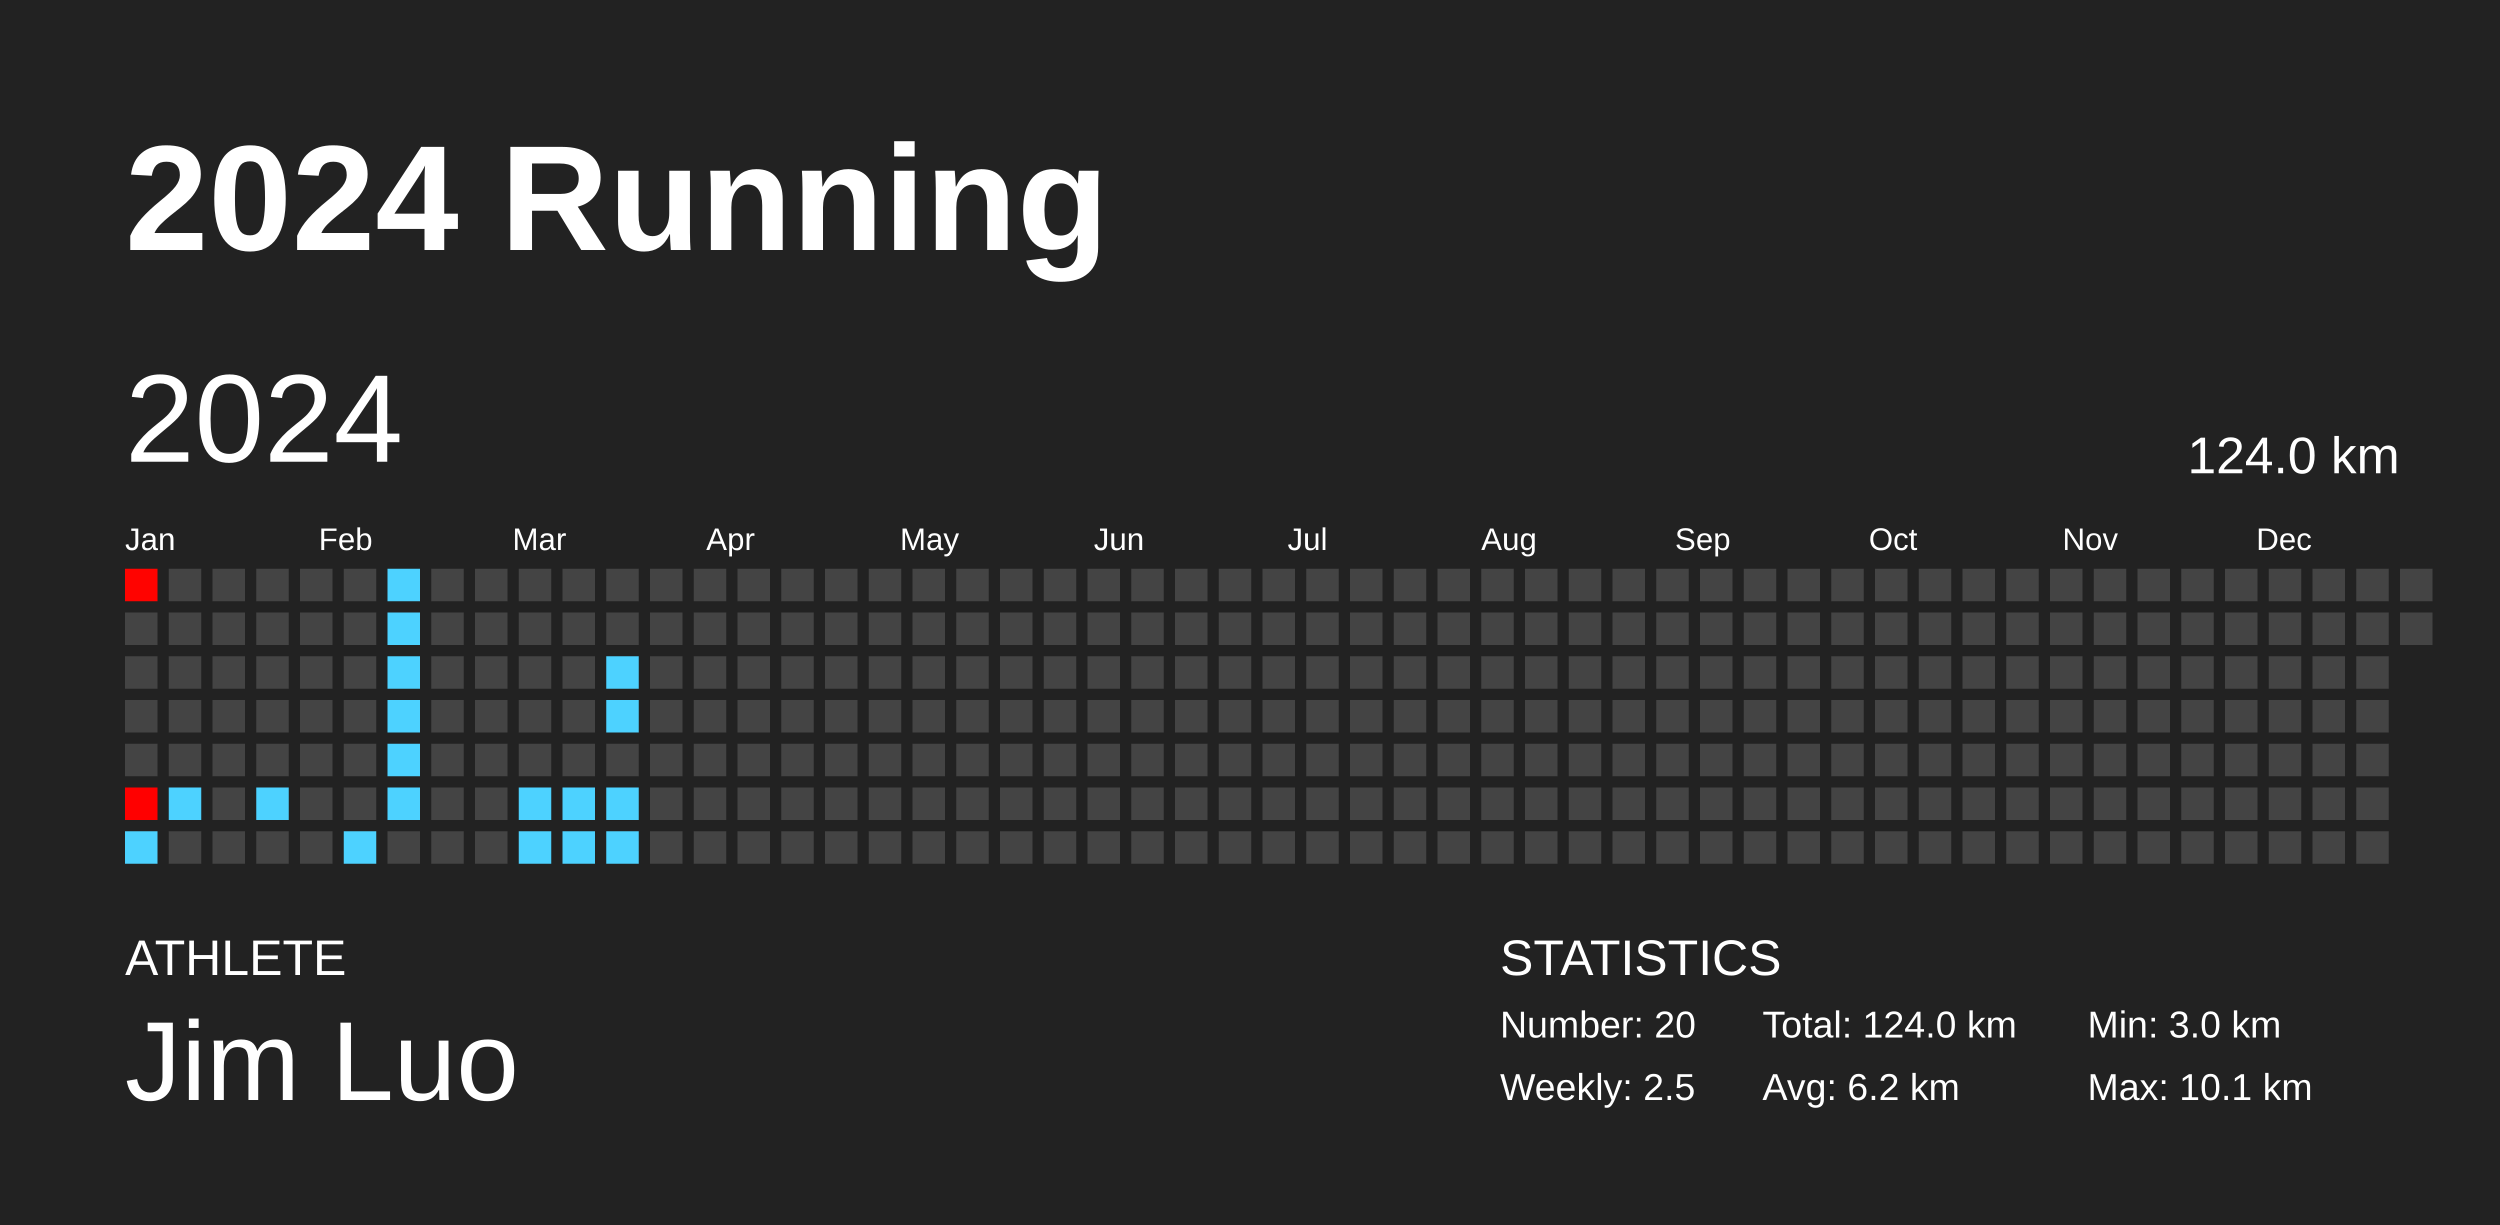
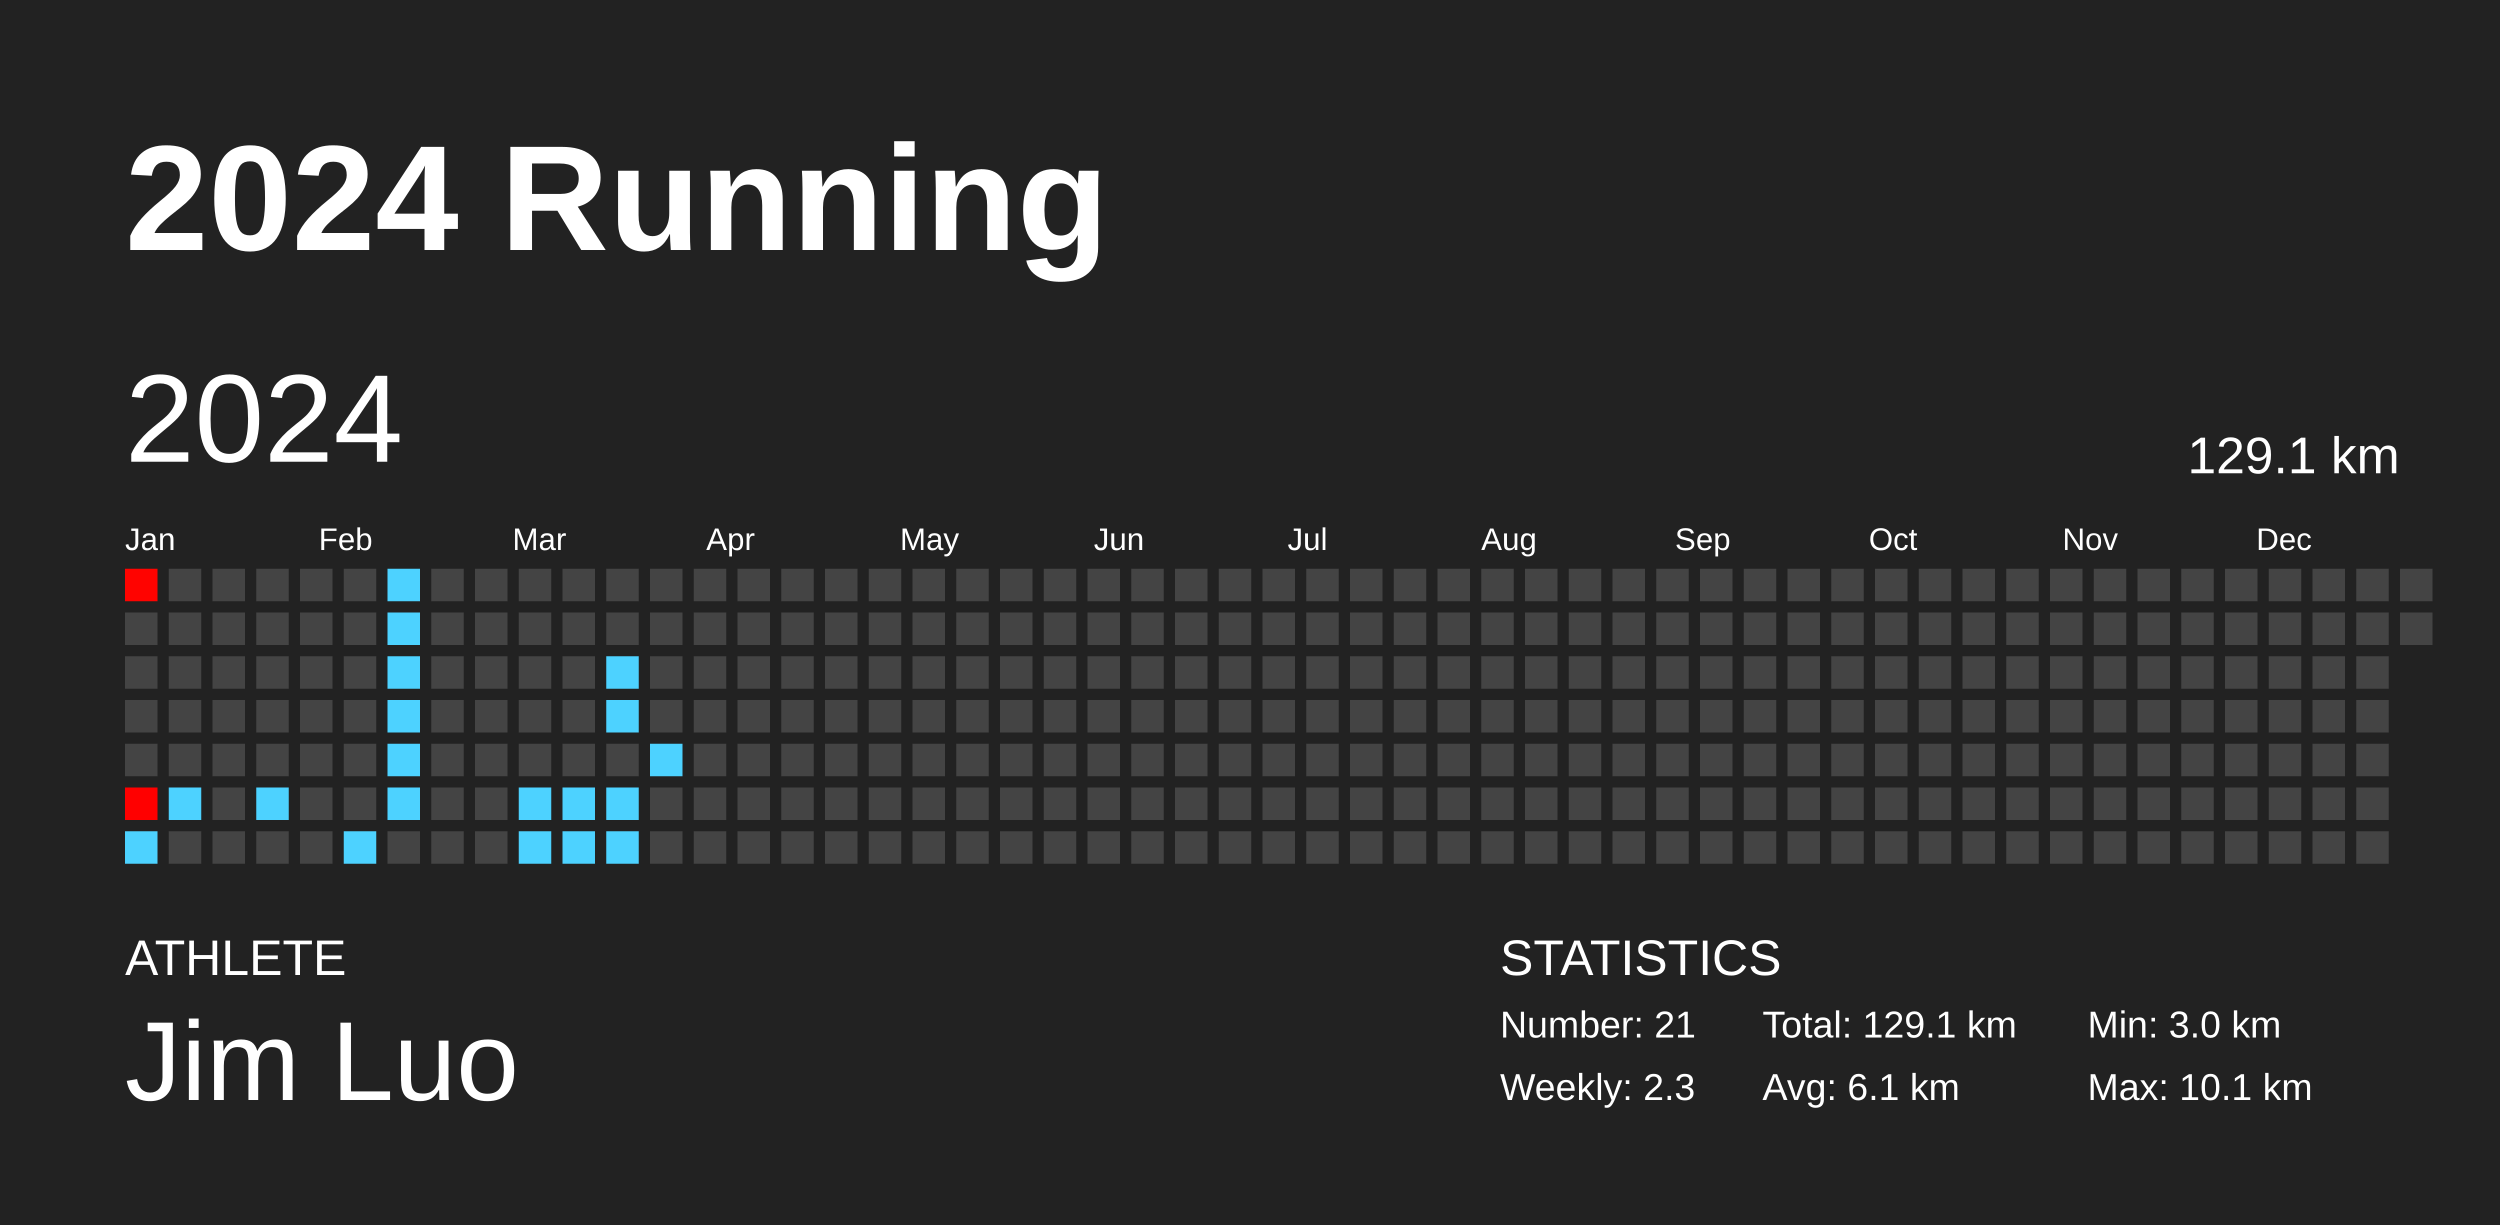
<svg xmlns="http://www.w3.org/2000/svg" baseProfile="full" height="98mm" version="1.1" viewBox="0,0,200,98" width="200mm">
  <defs />
  <rect fill="#222222" height="98" width="200" x="0" y="0" />
  <text fill="#FFFFFF" style="font-size:12px; font-family:Arial; font-weight:bold;" x="10" y="20">2024 Running</text>
  <text fill="#FFFFFF" style="font-size:4px; font-family:Arial" x="10" y="78">ATHLETE</text>
  <text fill="#FFFFFF" style="font-size:9px; font-family:Arial" x="10" y="88">Jim Luo</text>
  <text fill="#FFFFFF" style="font-size:4px; font-family:Arial" x="120" y="78">STATISTICS</text>
-   <text fill="#FFFFFF" style="font-size:3px; font-family:Arial" x="120" y="83">Number: 20</text>
-   <text fill="#FFFFFF" style="font-size:3px; font-family:Arial" x="120" y="88">Weekly: 2.5</text>
-   <text fill="#FFFFFF" style="font-size:3px; font-family:Arial" x="141" y="83">Total: 124.0 km</text>
-   <text fill="#FFFFFF" style="font-size:3px; font-family:Arial" x="141" y="88">Avg: 6.2 km</text>
+   <text fill="#FFFFFF" style="font-size:3px; font-family:Arial" x="120" y="83">Number: 21</text>
+   <text fill="#FFFFFF" style="font-size:3px; font-family:Arial" x="120" y="88">Weekly: 2.3</text>
+   <text fill="#FFFFFF" style="font-size:3px; font-family:Arial" x="141" y="83">Total: 129.1 km</text>
+   <text fill="#FFFFFF" style="font-size:3px; font-family:Arial" x="141" y="88">Avg: 6.1 km</text>
  <text fill="#FFFFFF" style="font-size:3px; font-family:Arial" x="167" y="83">Min: 3.0 km</text>
  <text fill="#FFFFFF" style="font-size:3px; font-family:Arial" x="167" y="88">Max: 10.1 km</text>
  <text dominant-baseline="hanging" fill="#FFFFFF" style="font-size:10.0px; font-family:Arial;" x="10" y="30">2024</text>
-   <text dominant-baseline="hanging" fill="#FFFFFF" style="font-size:4.125px; font-family:Arial;" x="175" y="35">124.0 km</text>
+   <text dominant-baseline="hanging" fill="#FFFFFF" style="font-size:4.125px; font-family:Arial;" x="175" y="35">129.1 km</text>
  <text fill="#FFFFFF" style="font-size:2.5px; font-family:Arial" x="10.0" y="44">Jan</text>
  <text fill="#FFFFFF" style="font-size:2.5px; font-family:Arial" x="25.5" y="44">Feb</text>
  <text fill="#FFFFFF" style="font-size:2.5px; font-family:Arial" x="41.0" y="44">Mar</text>
  <text fill="#FFFFFF" style="font-size:2.5px; font-family:Arial" x="56.5" y="44">Apr</text>
  <text fill="#FFFFFF" style="font-size:2.5px; font-family:Arial" x="72.0" y="44">May</text>
  <text fill="#FFFFFF" style="font-size:2.5px; font-family:Arial" x="87.5" y="44">Jun</text>
  <text fill="#FFFFFF" style="font-size:2.5px; font-family:Arial" x="103.0" y="44">Jul</text>
  <text fill="#FFFFFF" style="font-size:2.5px; font-family:Arial" x="118.5" y="44">Aug</text>
  <text fill="#FFFFFF" style="font-size:2.5px; font-family:Arial" x="134.0" y="44">Sep</text>
  <text fill="#FFFFFF" style="font-size:2.5px; font-family:Arial" x="149.5" y="44">Oct</text>
  <text fill="#FFFFFF" style="font-size:2.5px; font-family:Arial" x="165.0" y="44">Nov</text>
  <text fill="#FFFFFF" style="font-size:2.5px; font-family:Arial" x="180.5" y="44">Dec</text>
  <rect fill="#ff0300" height="2.6" width="2.6" x="10.0" y="45.5" />
  <rect fill="#444444" height="2.6" width="2.6" x="10.0" y="49.0" />
  <rect fill="#444444" height="2.6" width="2.6" x="10.0" y="52.5" />
  <rect fill="#444444" height="2.6" width="2.6" x="10.0" y="56.0" />
  <rect fill="#444444" height="2.6" width="2.6" x="10.0" y="59.5" />
  <rect fill="#ff0000" height="2.6" width="2.6" x="10.0" y="63.0" />
  <rect fill="#4dd2ff" height="2.6" width="2.6" x="10.0" y="66.5" />
  <rect fill="#444444" height="2.6" width="2.6" x="13.5" y="45.5" />
  <rect fill="#444444" height="2.6" width="2.6" x="13.5" y="49.0" />
  <rect fill="#444444" height="2.6" width="2.6" x="13.5" y="52.5" />
  <rect fill="#444444" height="2.6" width="2.6" x="13.5" y="56.0" />
  <rect fill="#444444" height="2.6" width="2.6" x="13.5" y="59.5" />
  <rect fill="#4dd2ff" height="2.6" width="2.6" x="13.5" y="63.0" />
  <rect fill="#444444" height="2.6" width="2.6" x="13.5" y="66.5" />
  <rect fill="#444444" height="2.6" width="2.6" x="17.0" y="45.5" />
  <rect fill="#444444" height="2.6" width="2.6" x="17.0" y="49.0" />
  <rect fill="#444444" height="2.6" width="2.6" x="17.0" y="52.5" />
  <rect fill="#444444" height="2.6" width="2.6" x="17.0" y="56.0" />
  <rect fill="#444444" height="2.6" width="2.6" x="17.0" y="59.5" />
  <rect fill="#444444" height="2.6" width="2.6" x="17.0" y="63.0" />
  <rect fill="#444444" height="2.6" width="2.6" x="17.0" y="66.5" />
  <rect fill="#444444" height="2.6" width="2.6" x="20.5" y="45.5" />
  <rect fill="#444444" height="2.6" width="2.6" x="20.5" y="49.0" />
  <rect fill="#444444" height="2.6" width="2.6" x="20.5" y="52.5" />
  <rect fill="#444444" height="2.6" width="2.6" x="20.5" y="56.0" />
  <rect fill="#444444" height="2.6" width="2.6" x="20.5" y="59.5" />
  <rect fill="#4dd2ff" height="2.6" width="2.6" x="20.5" y="63.0" />
  <rect fill="#444444" height="2.6" width="2.6" x="20.5" y="66.5" />
  <rect fill="#444444" height="2.6" width="2.6" x="24.0" y="45.5" />
  <rect fill="#444444" height="2.6" width="2.6" x="24.0" y="49.0" />
  <rect fill="#444444" height="2.6" width="2.6" x="24.0" y="52.5" />
  <rect fill="#444444" height="2.6" width="2.6" x="24.0" y="56.0" />
  <rect fill="#444444" height="2.6" width="2.6" x="24.0" y="59.5" />
  <rect fill="#444444" height="2.6" width="2.6" x="24.0" y="63.0" />
  <rect fill="#444444" height="2.6" width="2.6" x="24.0" y="66.5" />
  <rect fill="#444444" height="2.6" width="2.6" x="27.5" y="45.5" />
  <rect fill="#444444" height="2.6" width="2.6" x="27.5" y="49.0" />
  <rect fill="#444444" height="2.6" width="2.6" x="27.5" y="52.5" />
  <rect fill="#444444" height="2.6" width="2.6" x="27.5" y="56.0" />
  <rect fill="#444444" height="2.6" width="2.6" x="27.5" y="59.5" />
  <rect fill="#444444" height="2.6" width="2.6" x="27.5" y="63.0" />
  <rect fill="#4dd2ff" height="2.6" width="2.6" x="27.5" y="66.5" />
  <rect fill="#4dd2ff" height="2.6" width="2.6" x="31.0" y="45.5" />
  <rect fill="#4dd2ff" height="2.6" width="2.6" x="31.0" y="49.0" />
  <rect fill="#4dd2ff" height="2.6" width="2.6" x="31.0" y="52.5" />
  <rect fill="#4dd2ff" height="2.6" width="2.6" x="31.0" y="56.0" />
  <rect fill="#4dd2ff" height="2.6" width="2.6" x="31.0" y="59.5" />
  <rect fill="#4dd2ff" height="2.6" width="2.6" x="31.0" y="63.0" />
  <rect fill="#444444" height="2.6" width="2.6" x="31.0" y="66.5" />
  <rect fill="#444444" height="2.6" width="2.6" x="34.5" y="45.5" />
  <rect fill="#444444" height="2.6" width="2.6" x="34.5" y="49.0" />
  <rect fill="#444444" height="2.6" width="2.6" x="34.5" y="52.5" />
  <rect fill="#444444" height="2.6" width="2.6" x="34.5" y="56.0" />
  <rect fill="#444444" height="2.6" width="2.6" x="34.5" y="59.5" />
  <rect fill="#444444" height="2.6" width="2.6" x="34.5" y="63.0" />
  <rect fill="#444444" height="2.6" width="2.6" x="34.5" y="66.5" />
  <rect fill="#444444" height="2.6" width="2.6" x="38.0" y="45.5" />
  <rect fill="#444444" height="2.6" width="2.6" x="38.0" y="49.0" />
  <rect fill="#444444" height="2.6" width="2.6" x="38.0" y="52.5" />
  <rect fill="#444444" height="2.6" width="2.6" x="38.0" y="56.0" />
  <rect fill="#444444" height="2.6" width="2.6" x="38.0" y="59.5" />
  <rect fill="#444444" height="2.6" width="2.6" x="38.0" y="63.0" />
  <rect fill="#444444" height="2.6" width="2.6" x="38.0" y="66.5" />
  <rect fill="#444444" height="2.6" width="2.6" x="41.5" y="45.5" />
  <rect fill="#444444" height="2.6" width="2.6" x="41.5" y="49.0" />
  <rect fill="#444444" height="2.6" width="2.6" x="41.5" y="52.5" />
  <rect fill="#444444" height="2.6" width="2.6" x="41.5" y="56.0" />
  <rect fill="#444444" height="2.6" width="2.6" x="41.5" y="59.5" />
  <rect fill="#4dd2ff" height="2.6" width="2.6" x="41.5" y="63.0" />
  <rect fill="#4dd2ff" height="2.6" width="2.6" x="41.5" y="66.5" />
  <rect fill="#444444" height="2.6" width="2.6" x="45.0" y="45.5" />
  <rect fill="#444444" height="2.6" width="2.6" x="45.0" y="49.0" />
  <rect fill="#444444" height="2.6" width="2.6" x="45.0" y="52.5" />
  <rect fill="#444444" height="2.6" width="2.6" x="45.0" y="56.0" />
  <rect fill="#444444" height="2.6" width="2.6" x="45.0" y="59.5" />
  <rect fill="#4dd2ff" height="2.6" width="2.6" x="45.0" y="63.0" />
  <rect fill="#4dd2ff" height="2.6" width="2.6" x="45.0" y="66.5" />
  <rect fill="#444444" height="2.6" width="2.6" x="48.5" y="45.5" />
  <rect fill="#444444" height="2.6" width="2.6" x="48.5" y="49.0" />
  <rect fill="#4dd2ff" height="2.6" width="2.6" x="48.5" y="52.5" />
  <rect fill="#4dd2ff" height="2.6" width="2.6" x="48.5" y="56.0" />
  <rect fill="#444444" height="2.6" width="2.6" x="48.5" y="59.5" />
  <rect fill="#4dd2ff" height="2.6" width="2.6" x="48.5" y="63.0" />
  <rect fill="#4dd2ff" height="2.6" width="2.6" x="48.5" y="66.5" />
  <rect fill="#444444" height="2.6" width="2.6" x="52.0" y="45.5" />
  <rect fill="#444444" height="2.6" width="2.6" x="52.0" y="49.0" />
  <rect fill="#444444" height="2.6" width="2.6" x="52.0" y="52.5" />
  <rect fill="#444444" height="2.6" width="2.6" x="52.0" y="56.0" />
-   <rect fill="#444444" height="2.6" width="2.6" x="52.0" y="59.5" />
+   <rect fill="#4dd2ff" height="2.6" width="2.6" x="52.0" y="59.5" />
  <rect fill="#444444" height="2.6" width="2.6" x="52.0" y="63.0" />
  <rect fill="#444444" height="2.6" width="2.6" x="52.0" y="66.5" />
  <rect fill="#444444" height="2.6" width="2.6" x="55.5" y="45.5" />
  <rect fill="#444444" height="2.6" width="2.6" x="55.5" y="49.0" />
  <rect fill="#444444" height="2.6" width="2.6" x="55.5" y="52.5" />
  <rect fill="#444444" height="2.6" width="2.6" x="55.5" y="56.0" />
  <rect fill="#444444" height="2.6" width="2.6" x="55.5" y="59.5" />
  <rect fill="#444444" height="2.6" width="2.6" x="55.5" y="63.0" />
  <rect fill="#444444" height="2.6" width="2.6" x="55.5" y="66.5" />
  <rect fill="#444444" height="2.6" width="2.6" x="59.0" y="45.5" />
  <rect fill="#444444" height="2.6" width="2.6" x="59.0" y="49.0" />
  <rect fill="#444444" height="2.6" width="2.6" x="59.0" y="52.5" />
  <rect fill="#444444" height="2.6" width="2.6" x="59.0" y="56.0" />
  <rect fill="#444444" height="2.6" width="2.6" x="59.0" y="59.5" />
  <rect fill="#444444" height="2.6" width="2.6" x="59.0" y="63.0" />
  <rect fill="#444444" height="2.6" width="2.6" x="59.0" y="66.5" />
  <rect fill="#444444" height="2.6" width="2.6" x="62.5" y="45.5" />
  <rect fill="#444444" height="2.6" width="2.6" x="62.5" y="49.0" />
  <rect fill="#444444" height="2.6" width="2.6" x="62.5" y="52.5" />
  <rect fill="#444444" height="2.6" width="2.6" x="62.5" y="56.0" />
  <rect fill="#444444" height="2.6" width="2.6" x="62.5" y="59.5" />
  <rect fill="#444444" height="2.6" width="2.6" x="62.5" y="63.0" />
  <rect fill="#444444" height="2.6" width="2.6" x="62.5" y="66.5" />
  <rect fill="#444444" height="2.6" width="2.6" x="66.0" y="45.5" />
  <rect fill="#444444" height="2.6" width="2.6" x="66.0" y="49.0" />
  <rect fill="#444444" height="2.6" width="2.6" x="66.0" y="52.5" />
  <rect fill="#444444" height="2.6" width="2.6" x="66.0" y="56.0" />
  <rect fill="#444444" height="2.6" width="2.6" x="66.0" y="59.5" />
  <rect fill="#444444" height="2.6" width="2.6" x="66.0" y="63.0" />
  <rect fill="#444444" height="2.6" width="2.6" x="66.0" y="66.5" />
  <rect fill="#444444" height="2.6" width="2.6" x="69.5" y="45.5" />
  <rect fill="#444444" height="2.6" width="2.6" x="69.5" y="49.0" />
  <rect fill="#444444" height="2.6" width="2.6" x="69.5" y="52.5" />
  <rect fill="#444444" height="2.6" width="2.6" x="69.5" y="56.0" />
  <rect fill="#444444" height="2.6" width="2.6" x="69.5" y="59.5" />
  <rect fill="#444444" height="2.6" width="2.6" x="69.5" y="63.0" />
  <rect fill="#444444" height="2.6" width="2.6" x="69.5" y="66.5" />
  <rect fill="#444444" height="2.6" width="2.6" x="73.0" y="45.5" />
  <rect fill="#444444" height="2.6" width="2.6" x="73.0" y="49.0" />
  <rect fill="#444444" height="2.6" width="2.6" x="73.0" y="52.5" />
  <rect fill="#444444" height="2.6" width="2.6" x="73.0" y="56.0" />
  <rect fill="#444444" height="2.6" width="2.6" x="73.0" y="59.5" />
  <rect fill="#444444" height="2.6" width="2.6" x="73.0" y="63.0" />
  <rect fill="#444444" height="2.6" width="2.6" x="73.0" y="66.5" />
  <rect fill="#444444" height="2.6" width="2.6" x="76.5" y="45.5" />
  <rect fill="#444444" height="2.6" width="2.6" x="76.5" y="49.0" />
  <rect fill="#444444" height="2.6" width="2.6" x="76.5" y="52.5" />
  <rect fill="#444444" height="2.6" width="2.6" x="76.5" y="56.0" />
  <rect fill="#444444" height="2.6" width="2.6" x="76.5" y="59.5" />
  <rect fill="#444444" height="2.6" width="2.6" x="76.5" y="63.0" />
  <rect fill="#444444" height="2.6" width="2.6" x="76.5" y="66.5" />
  <rect fill="#444444" height="2.6" width="2.6" x="80.0" y="45.5" />
  <rect fill="#444444" height="2.6" width="2.6" x="80.0" y="49.0" />
  <rect fill="#444444" height="2.6" width="2.6" x="80.0" y="52.5" />
  <rect fill="#444444" height="2.6" width="2.6" x="80.0" y="56.0" />
  <rect fill="#444444" height="2.6" width="2.6" x="80.0" y="59.5" />
  <rect fill="#444444" height="2.6" width="2.6" x="80.0" y="63.0" />
  <rect fill="#444444" height="2.6" width="2.6" x="80.0" y="66.5" />
  <rect fill="#444444" height="2.6" width="2.6" x="83.5" y="45.5" />
  <rect fill="#444444" height="2.6" width="2.6" x="83.5" y="49.0" />
  <rect fill="#444444" height="2.6" width="2.6" x="83.5" y="52.5" />
  <rect fill="#444444" height="2.6" width="2.6" x="83.5" y="56.0" />
  <rect fill="#444444" height="2.6" width="2.6" x="83.5" y="59.5" />
  <rect fill="#444444" height="2.6" width="2.6" x="83.5" y="63.0" />
  <rect fill="#444444" height="2.6" width="2.6" x="83.5" y="66.5" />
  <rect fill="#444444" height="2.6" width="2.6" x="87.0" y="45.5" />
  <rect fill="#444444" height="2.6" width="2.6" x="87.0" y="49.0" />
  <rect fill="#444444" height="2.6" width="2.6" x="87.0" y="52.5" />
  <rect fill="#444444" height="2.6" width="2.6" x="87.0" y="56.0" />
  <rect fill="#444444" height="2.6" width="2.6" x="87.0" y="59.5" />
  <rect fill="#444444" height="2.6" width="2.6" x="87.0" y="63.0" />
  <rect fill="#444444" height="2.6" width="2.6" x="87.0" y="66.5" />
  <rect fill="#444444" height="2.6" width="2.6" x="90.5" y="45.5" />
  <rect fill="#444444" height="2.6" width="2.6" x="90.5" y="49.0" />
  <rect fill="#444444" height="2.6" width="2.6" x="90.5" y="52.5" />
  <rect fill="#444444" height="2.6" width="2.6" x="90.5" y="56.0" />
  <rect fill="#444444" height="2.6" width="2.6" x="90.5" y="59.5" />
  <rect fill="#444444" height="2.6" width="2.6" x="90.5" y="63.0" />
  <rect fill="#444444" height="2.6" width="2.6" x="90.5" y="66.5" />
  <rect fill="#444444" height="2.6" width="2.6" x="94.0" y="45.5" />
  <rect fill="#444444" height="2.6" width="2.6" x="94.0" y="49.0" />
  <rect fill="#444444" height="2.6" width="2.6" x="94.0" y="52.5" />
  <rect fill="#444444" height="2.6" width="2.6" x="94.0" y="56.0" />
  <rect fill="#444444" height="2.6" width="2.6" x="94.0" y="59.5" />
  <rect fill="#444444" height="2.6" width="2.6" x="94.0" y="63.0" />
  <rect fill="#444444" height="2.6" width="2.6" x="94.0" y="66.5" />
  <rect fill="#444444" height="2.6" width="2.6" x="97.5" y="45.5" />
  <rect fill="#444444" height="2.6" width="2.6" x="97.5" y="49.0" />
  <rect fill="#444444" height="2.6" width="2.6" x="97.5" y="52.5" />
  <rect fill="#444444" height="2.6" width="2.6" x="97.5" y="56.0" />
  <rect fill="#444444" height="2.6" width="2.6" x="97.5" y="59.5" />
  <rect fill="#444444" height="2.6" width="2.6" x="97.5" y="63.0" />
  <rect fill="#444444" height="2.6" width="2.6" x="97.5" y="66.5" />
  <rect fill="#444444" height="2.6" width="2.6" x="101.0" y="45.5" />
  <rect fill="#444444" height="2.6" width="2.6" x="101.0" y="49.0" />
  <rect fill="#444444" height="2.6" width="2.6" x="101.0" y="52.5" />
  <rect fill="#444444" height="2.6" width="2.6" x="101.0" y="56.0" />
  <rect fill="#444444" height="2.6" width="2.6" x="101.0" y="59.5" />
  <rect fill="#444444" height="2.6" width="2.6" x="101.0" y="63.0" />
  <rect fill="#444444" height="2.6" width="2.6" x="101.0" y="66.5" />
  <rect fill="#444444" height="2.6" width="2.6" x="104.5" y="45.5" />
  <rect fill="#444444" height="2.6" width="2.6" x="104.5" y="49.0" />
  <rect fill="#444444" height="2.6" width="2.6" x="104.5" y="52.5" />
  <rect fill="#444444" height="2.6" width="2.6" x="104.5" y="56.0" />
  <rect fill="#444444" height="2.6" width="2.6" x="104.5" y="59.5" />
  <rect fill="#444444" height="2.6" width="2.6" x="104.5" y="63.0" />
  <rect fill="#444444" height="2.6" width="2.6" x="104.5" y="66.5" />
  <rect fill="#444444" height="2.6" width="2.6" x="108.0" y="45.5" />
  <rect fill="#444444" height="2.6" width="2.6" x="108.0" y="49.0" />
  <rect fill="#444444" height="2.6" width="2.6" x="108.0" y="52.5" />
  <rect fill="#444444" height="2.6" width="2.6" x="108.0" y="56.0" />
  <rect fill="#444444" height="2.6" width="2.6" x="108.0" y="59.5" />
  <rect fill="#444444" height="2.6" width="2.6" x="108.0" y="63.0" />
  <rect fill="#444444" height="2.6" width="2.6" x="108.0" y="66.5" />
  <rect fill="#444444" height="2.6" width="2.6" x="111.5" y="45.5" />
  <rect fill="#444444" height="2.6" width="2.6" x="111.5" y="49.0" />
  <rect fill="#444444" height="2.6" width="2.6" x="111.5" y="52.5" />
  <rect fill="#444444" height="2.6" width="2.6" x="111.5" y="56.0" />
  <rect fill="#444444" height="2.6" width="2.6" x="111.5" y="59.5" />
  <rect fill="#444444" height="2.6" width="2.6" x="111.5" y="63.0" />
  <rect fill="#444444" height="2.6" width="2.6" x="111.5" y="66.5" />
  <rect fill="#444444" height="2.6" width="2.6" x="115.0" y="45.5" />
  <rect fill="#444444" height="2.6" width="2.6" x="115.0" y="49.0" />
  <rect fill="#444444" height="2.6" width="2.6" x="115.0" y="52.5" />
  <rect fill="#444444" height="2.6" width="2.6" x="115.0" y="56.0" />
  <rect fill="#444444" height="2.6" width="2.6" x="115.0" y="59.5" />
  <rect fill="#444444" height="2.6" width="2.6" x="115.0" y="63.0" />
  <rect fill="#444444" height="2.6" width="2.6" x="115.0" y="66.5" />
  <rect fill="#444444" height="2.6" width="2.6" x="118.5" y="45.5" />
  <rect fill="#444444" height="2.6" width="2.6" x="118.5" y="49.0" />
  <rect fill="#444444" height="2.6" width="2.6" x="118.5" y="52.5" />
  <rect fill="#444444" height="2.6" width="2.6" x="118.5" y="56.0" />
  <rect fill="#444444" height="2.6" width="2.6" x="118.5" y="59.5" />
  <rect fill="#444444" height="2.6" width="2.6" x="118.5" y="63.0" />
  <rect fill="#444444" height="2.6" width="2.6" x="118.5" y="66.5" />
  <rect fill="#444444" height="2.6" width="2.6" x="122.0" y="45.5" />
  <rect fill="#444444" height="2.6" width="2.6" x="122.0" y="49.0" />
  <rect fill="#444444" height="2.6" width="2.6" x="122.0" y="52.5" />
  <rect fill="#444444" height="2.6" width="2.6" x="122.0" y="56.0" />
  <rect fill="#444444" height="2.6" width="2.6" x="122.0" y="59.5" />
  <rect fill="#444444" height="2.6" width="2.6" x="122.0" y="63.0" />
  <rect fill="#444444" height="2.6" width="2.6" x="122.0" y="66.5" />
  <rect fill="#444444" height="2.6" width="2.6" x="125.5" y="45.5" />
  <rect fill="#444444" height="2.6" width="2.6" x="125.5" y="49.0" />
  <rect fill="#444444" height="2.6" width="2.6" x="125.5" y="52.5" />
  <rect fill="#444444" height="2.6" width="2.6" x="125.5" y="56.0" />
  <rect fill="#444444" height="2.6" width="2.6" x="125.5" y="59.5" />
  <rect fill="#444444" height="2.6" width="2.6" x="125.5" y="63.0" />
  <rect fill="#444444" height="2.6" width="2.6" x="125.5" y="66.5" />
  <rect fill="#444444" height="2.6" width="2.6" x="129.0" y="45.5" />
  <rect fill="#444444" height="2.6" width="2.6" x="129.0" y="49.0" />
  <rect fill="#444444" height="2.6" width="2.6" x="129.0" y="52.5" />
  <rect fill="#444444" height="2.6" width="2.6" x="129.0" y="56.0" />
  <rect fill="#444444" height="2.6" width="2.6" x="129.0" y="59.5" />
  <rect fill="#444444" height="2.6" width="2.6" x="129.0" y="63.0" />
  <rect fill="#444444" height="2.6" width="2.6" x="129.0" y="66.5" />
  <rect fill="#444444" height="2.6" width="2.6" x="132.5" y="45.5" />
  <rect fill="#444444" height="2.6" width="2.6" x="132.5" y="49.0" />
  <rect fill="#444444" height="2.6" width="2.6" x="132.5" y="52.5" />
  <rect fill="#444444" height="2.6" width="2.6" x="132.5" y="56.0" />
  <rect fill="#444444" height="2.6" width="2.6" x="132.5" y="59.5" />
  <rect fill="#444444" height="2.6" width="2.6" x="132.5" y="63.0" />
  <rect fill="#444444" height="2.6" width="2.6" x="132.5" y="66.5" />
  <rect fill="#444444" height="2.6" width="2.6" x="136.0" y="45.5" />
  <rect fill="#444444" height="2.6" width="2.6" x="136.0" y="49.0" />
  <rect fill="#444444" height="2.6" width="2.6" x="136.0" y="52.5" />
  <rect fill="#444444" height="2.6" width="2.6" x="136.0" y="56.0" />
  <rect fill="#444444" height="2.6" width="2.6" x="136.0" y="59.5" />
  <rect fill="#444444" height="2.6" width="2.6" x="136.0" y="63.0" />
  <rect fill="#444444" height="2.6" width="2.6" x="136.0" y="66.5" />
  <rect fill="#444444" height="2.6" width="2.6" x="139.5" y="45.5" />
  <rect fill="#444444" height="2.6" width="2.6" x="139.5" y="49.0" />
  <rect fill="#444444" height="2.6" width="2.6" x="139.5" y="52.5" />
  <rect fill="#444444" height="2.6" width="2.6" x="139.5" y="56.0" />
  <rect fill="#444444" height="2.6" width="2.6" x="139.5" y="59.5" />
  <rect fill="#444444" height="2.6" width="2.6" x="139.5" y="63.0" />
  <rect fill="#444444" height="2.6" width="2.6" x="139.5" y="66.5" />
  <rect fill="#444444" height="2.6" width="2.6" x="143.0" y="45.5" />
  <rect fill="#444444" height="2.6" width="2.6" x="143.0" y="49.0" />
  <rect fill="#444444" height="2.6" width="2.6" x="143.0" y="52.5" />
  <rect fill="#444444" height="2.6" width="2.6" x="143.0" y="56.0" />
  <rect fill="#444444" height="2.6" width="2.6" x="143.0" y="59.5" />
  <rect fill="#444444" height="2.6" width="2.6" x="143.0" y="63.0" />
  <rect fill="#444444" height="2.6" width="2.6" x="143.0" y="66.5" />
  <rect fill="#444444" height="2.6" width="2.6" x="146.5" y="45.5" />
  <rect fill="#444444" height="2.6" width="2.6" x="146.5" y="49.0" />
  <rect fill="#444444" height="2.6" width="2.6" x="146.5" y="52.5" />
  <rect fill="#444444" height="2.6" width="2.6" x="146.5" y="56.0" />
  <rect fill="#444444" height="2.6" width="2.6" x="146.5" y="59.5" />
  <rect fill="#444444" height="2.6" width="2.6" x="146.5" y="63.0" />
  <rect fill="#444444" height="2.6" width="2.6" x="146.5" y="66.5" />
  <rect fill="#444444" height="2.6" width="2.6" x="150.0" y="45.5" />
  <rect fill="#444444" height="2.6" width="2.6" x="150.0" y="49.0" />
  <rect fill="#444444" height="2.6" width="2.6" x="150.0" y="52.5" />
  <rect fill="#444444" height="2.6" width="2.6" x="150.0" y="56.0" />
  <rect fill="#444444" height="2.6" width="2.6" x="150.0" y="59.5" />
  <rect fill="#444444" height="2.6" width="2.6" x="150.0" y="63.0" />
  <rect fill="#444444" height="2.6" width="2.6" x="150.0" y="66.5" />
  <rect fill="#444444" height="2.6" width="2.6" x="153.5" y="45.5" />
  <rect fill="#444444" height="2.6" width="2.6" x="153.5" y="49.0" />
  <rect fill="#444444" height="2.6" width="2.6" x="153.5" y="52.5" />
  <rect fill="#444444" height="2.6" width="2.6" x="153.5" y="56.0" />
  <rect fill="#444444" height="2.6" width="2.6" x="153.5" y="59.5" />
  <rect fill="#444444" height="2.6" width="2.6" x="153.5" y="63.0" />
  <rect fill="#444444" height="2.6" width="2.6" x="153.5" y="66.5" />
  <rect fill="#444444" height="2.6" width="2.6" x="157.0" y="45.5" />
  <rect fill="#444444" height="2.6" width="2.6" x="157.0" y="49.0" />
  <rect fill="#444444" height="2.6" width="2.6" x="157.0" y="52.5" />
  <rect fill="#444444" height="2.6" width="2.6" x="157.0" y="56.0" />
  <rect fill="#444444" height="2.6" width="2.6" x="157.0" y="59.5" />
  <rect fill="#444444" height="2.6" width="2.6" x="157.0" y="63.0" />
  <rect fill="#444444" height="2.6" width="2.6" x="157.0" y="66.5" />
  <rect fill="#444444" height="2.6" width="2.6" x="160.5" y="45.5" />
  <rect fill="#444444" height="2.6" width="2.6" x="160.5" y="49.0" />
  <rect fill="#444444" height="2.6" width="2.6" x="160.5" y="52.5" />
  <rect fill="#444444" height="2.6" width="2.6" x="160.5" y="56.0" />
  <rect fill="#444444" height="2.6" width="2.6" x="160.5" y="59.5" />
  <rect fill="#444444" height="2.6" width="2.6" x="160.5" y="63.0" />
  <rect fill="#444444" height="2.6" width="2.6" x="160.5" y="66.5" />
  <rect fill="#444444" height="2.6" width="2.6" x="164.0" y="45.5" />
  <rect fill="#444444" height="2.6" width="2.6" x="164.0" y="49.0" />
  <rect fill="#444444" height="2.6" width="2.6" x="164.0" y="52.5" />
  <rect fill="#444444" height="2.6" width="2.6" x="164.0" y="56.0" />
  <rect fill="#444444" height="2.6" width="2.6" x="164.0" y="59.5" />
  <rect fill="#444444" height="2.6" width="2.6" x="164.0" y="63.0" />
  <rect fill="#444444" height="2.6" width="2.6" x="164.0" y="66.5" />
  <rect fill="#444444" height="2.6" width="2.6" x="167.5" y="45.5" />
  <rect fill="#444444" height="2.6" width="2.6" x="167.5" y="49.0" />
  <rect fill="#444444" height="2.6" width="2.6" x="167.5" y="52.5" />
  <rect fill="#444444" height="2.6" width="2.6" x="167.5" y="56.0" />
  <rect fill="#444444" height="2.6" width="2.6" x="167.5" y="59.5" />
  <rect fill="#444444" height="2.6" width="2.6" x="167.5" y="63.0" />
  <rect fill="#444444" height="2.6" width="2.6" x="167.5" y="66.5" />
  <rect fill="#444444" height="2.6" width="2.6" x="171.0" y="45.5" />
  <rect fill="#444444" height="2.6" width="2.6" x="171.0" y="49.0" />
  <rect fill="#444444" height="2.6" width="2.6" x="171.0" y="52.5" />
  <rect fill="#444444" height="2.6" width="2.6" x="171.0" y="56.0" />
  <rect fill="#444444" height="2.6" width="2.6" x="171.0" y="59.5" />
  <rect fill="#444444" height="2.6" width="2.6" x="171.0" y="63.0" />
  <rect fill="#444444" height="2.6" width="2.6" x="171.0" y="66.5" />
  <rect fill="#444444" height="2.6" width="2.6" x="174.5" y="45.5" />
  <rect fill="#444444" height="2.6" width="2.6" x="174.5" y="49.0" />
  <rect fill="#444444" height="2.6" width="2.6" x="174.5" y="52.5" />
  <rect fill="#444444" height="2.6" width="2.6" x="174.5" y="56.0" />
  <rect fill="#444444" height="2.6" width="2.6" x="174.5" y="59.5" />
  <rect fill="#444444" height="2.6" width="2.6" x="174.5" y="63.0" />
  <rect fill="#444444" height="2.6" width="2.6" x="174.5" y="66.5" />
  <rect fill="#444444" height="2.6" width="2.6" x="178.0" y="45.5" />
  <rect fill="#444444" height="2.6" width="2.6" x="178.0" y="49.0" />
  <rect fill="#444444" height="2.6" width="2.6" x="178.0" y="52.5" />
  <rect fill="#444444" height="2.6" width="2.6" x="178.0" y="56.0" />
  <rect fill="#444444" height="2.6" width="2.6" x="178.0" y="59.5" />
  <rect fill="#444444" height="2.6" width="2.6" x="178.0" y="63.0" />
  <rect fill="#444444" height="2.6" width="2.6" x="178.0" y="66.5" />
  <rect fill="#444444" height="2.6" width="2.6" x="181.5" y="45.5" />
  <rect fill="#444444" height="2.6" width="2.6" x="181.5" y="49.0" />
  <rect fill="#444444" height="2.6" width="2.6" x="181.5" y="52.5" />
  <rect fill="#444444" height="2.6" width="2.6" x="181.5" y="56.0" />
  <rect fill="#444444" height="2.6" width="2.6" x="181.5" y="59.5" />
  <rect fill="#444444" height="2.6" width="2.6" x="181.5" y="63.0" />
  <rect fill="#444444" height="2.6" width="2.6" x="181.5" y="66.5" />
  <rect fill="#444444" height="2.6" width="2.6" x="185.0" y="45.5" />
  <rect fill="#444444" height="2.6" width="2.6" x="185.0" y="49.0" />
  <rect fill="#444444" height="2.6" width="2.6" x="185.0" y="52.5" />
  <rect fill="#444444" height="2.6" width="2.6" x="185.0" y="56.0" />
  <rect fill="#444444" height="2.6" width="2.6" x="185.0" y="59.5" />
  <rect fill="#444444" height="2.6" width="2.6" x="185.0" y="63.0" />
  <rect fill="#444444" height="2.6" width="2.6" x="185.0" y="66.5" />
  <rect fill="#444444" height="2.6" width="2.6" x="188.5" y="45.5" />
  <rect fill="#444444" height="2.6" width="2.6" x="188.5" y="49.0" />
  <rect fill="#444444" height="2.6" width="2.6" x="188.5" y="52.5" />
  <rect fill="#444444" height="2.6" width="2.6" x="188.5" y="56.0" />
  <rect fill="#444444" height="2.6" width="2.6" x="188.5" y="59.5" />
  <rect fill="#444444" height="2.6" width="2.6" x="188.5" y="63.0" />
  <rect fill="#444444" height="2.6" width="2.6" x="188.5" y="66.5" />
  <rect fill="#444444" height="2.6" width="2.6" x="192.0" y="45.5" />
  <rect fill="#444444" height="2.6" width="2.6" x="192.0" y="49.0" />
</svg>
